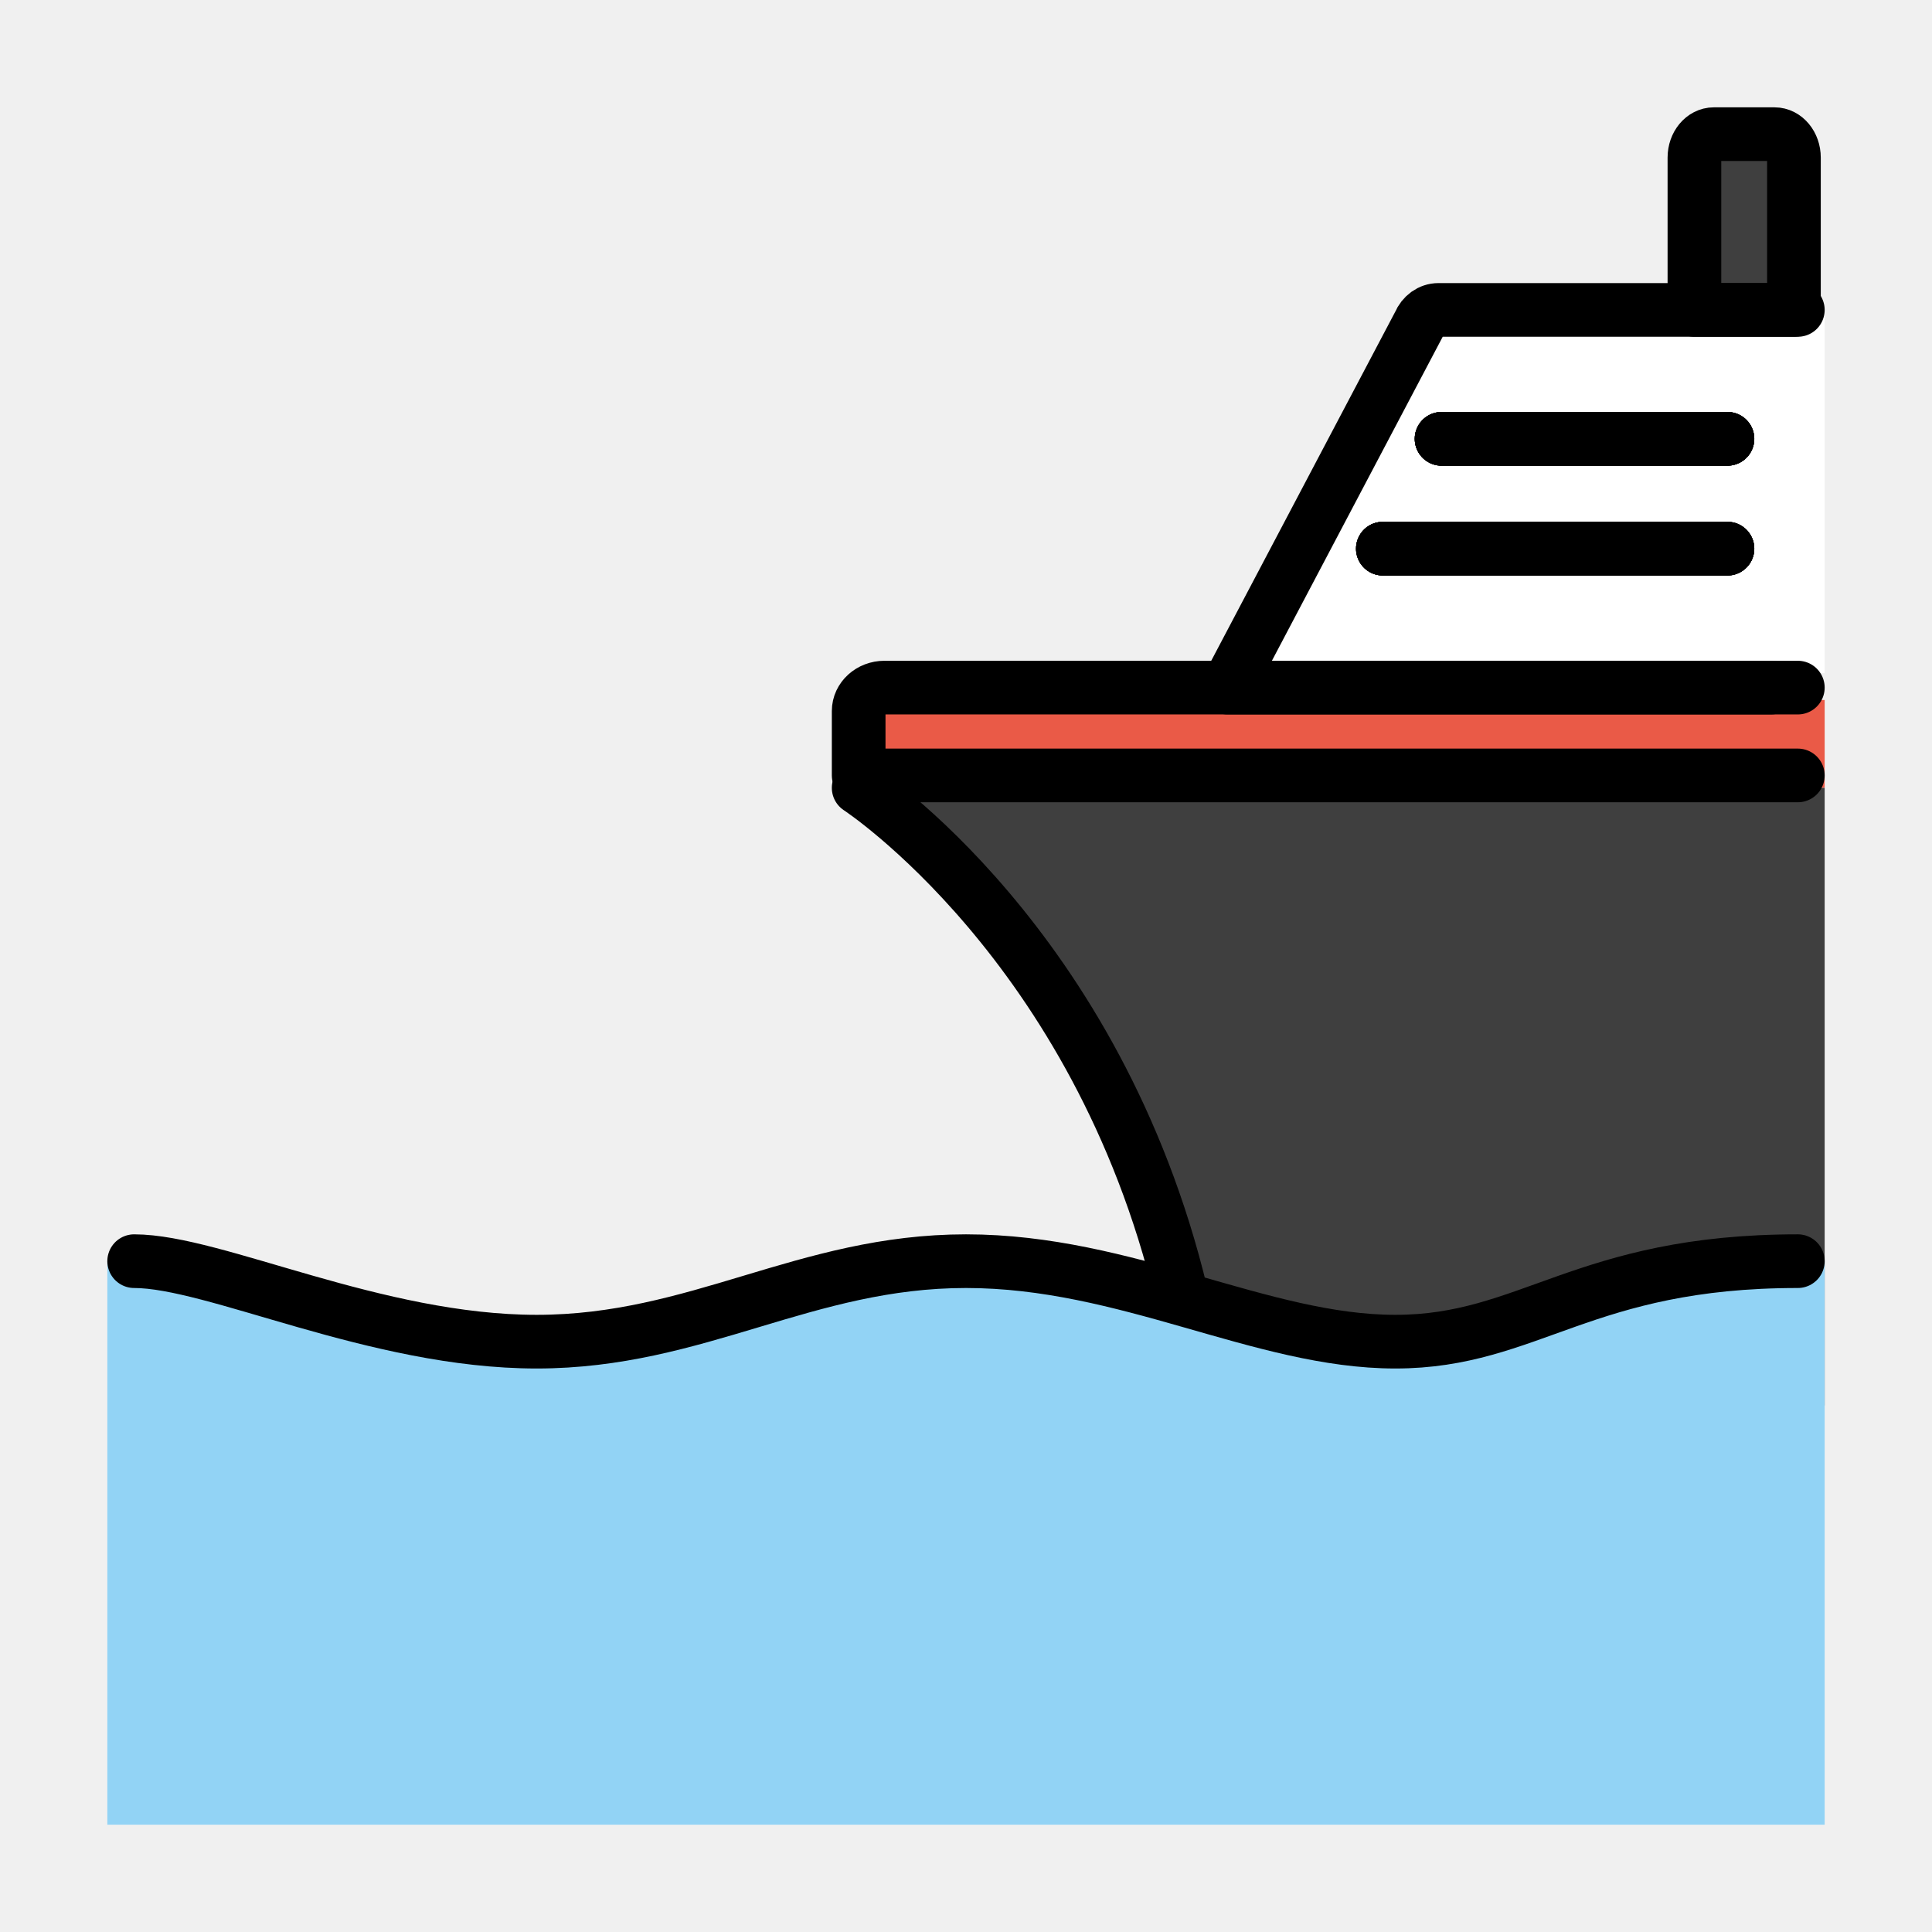
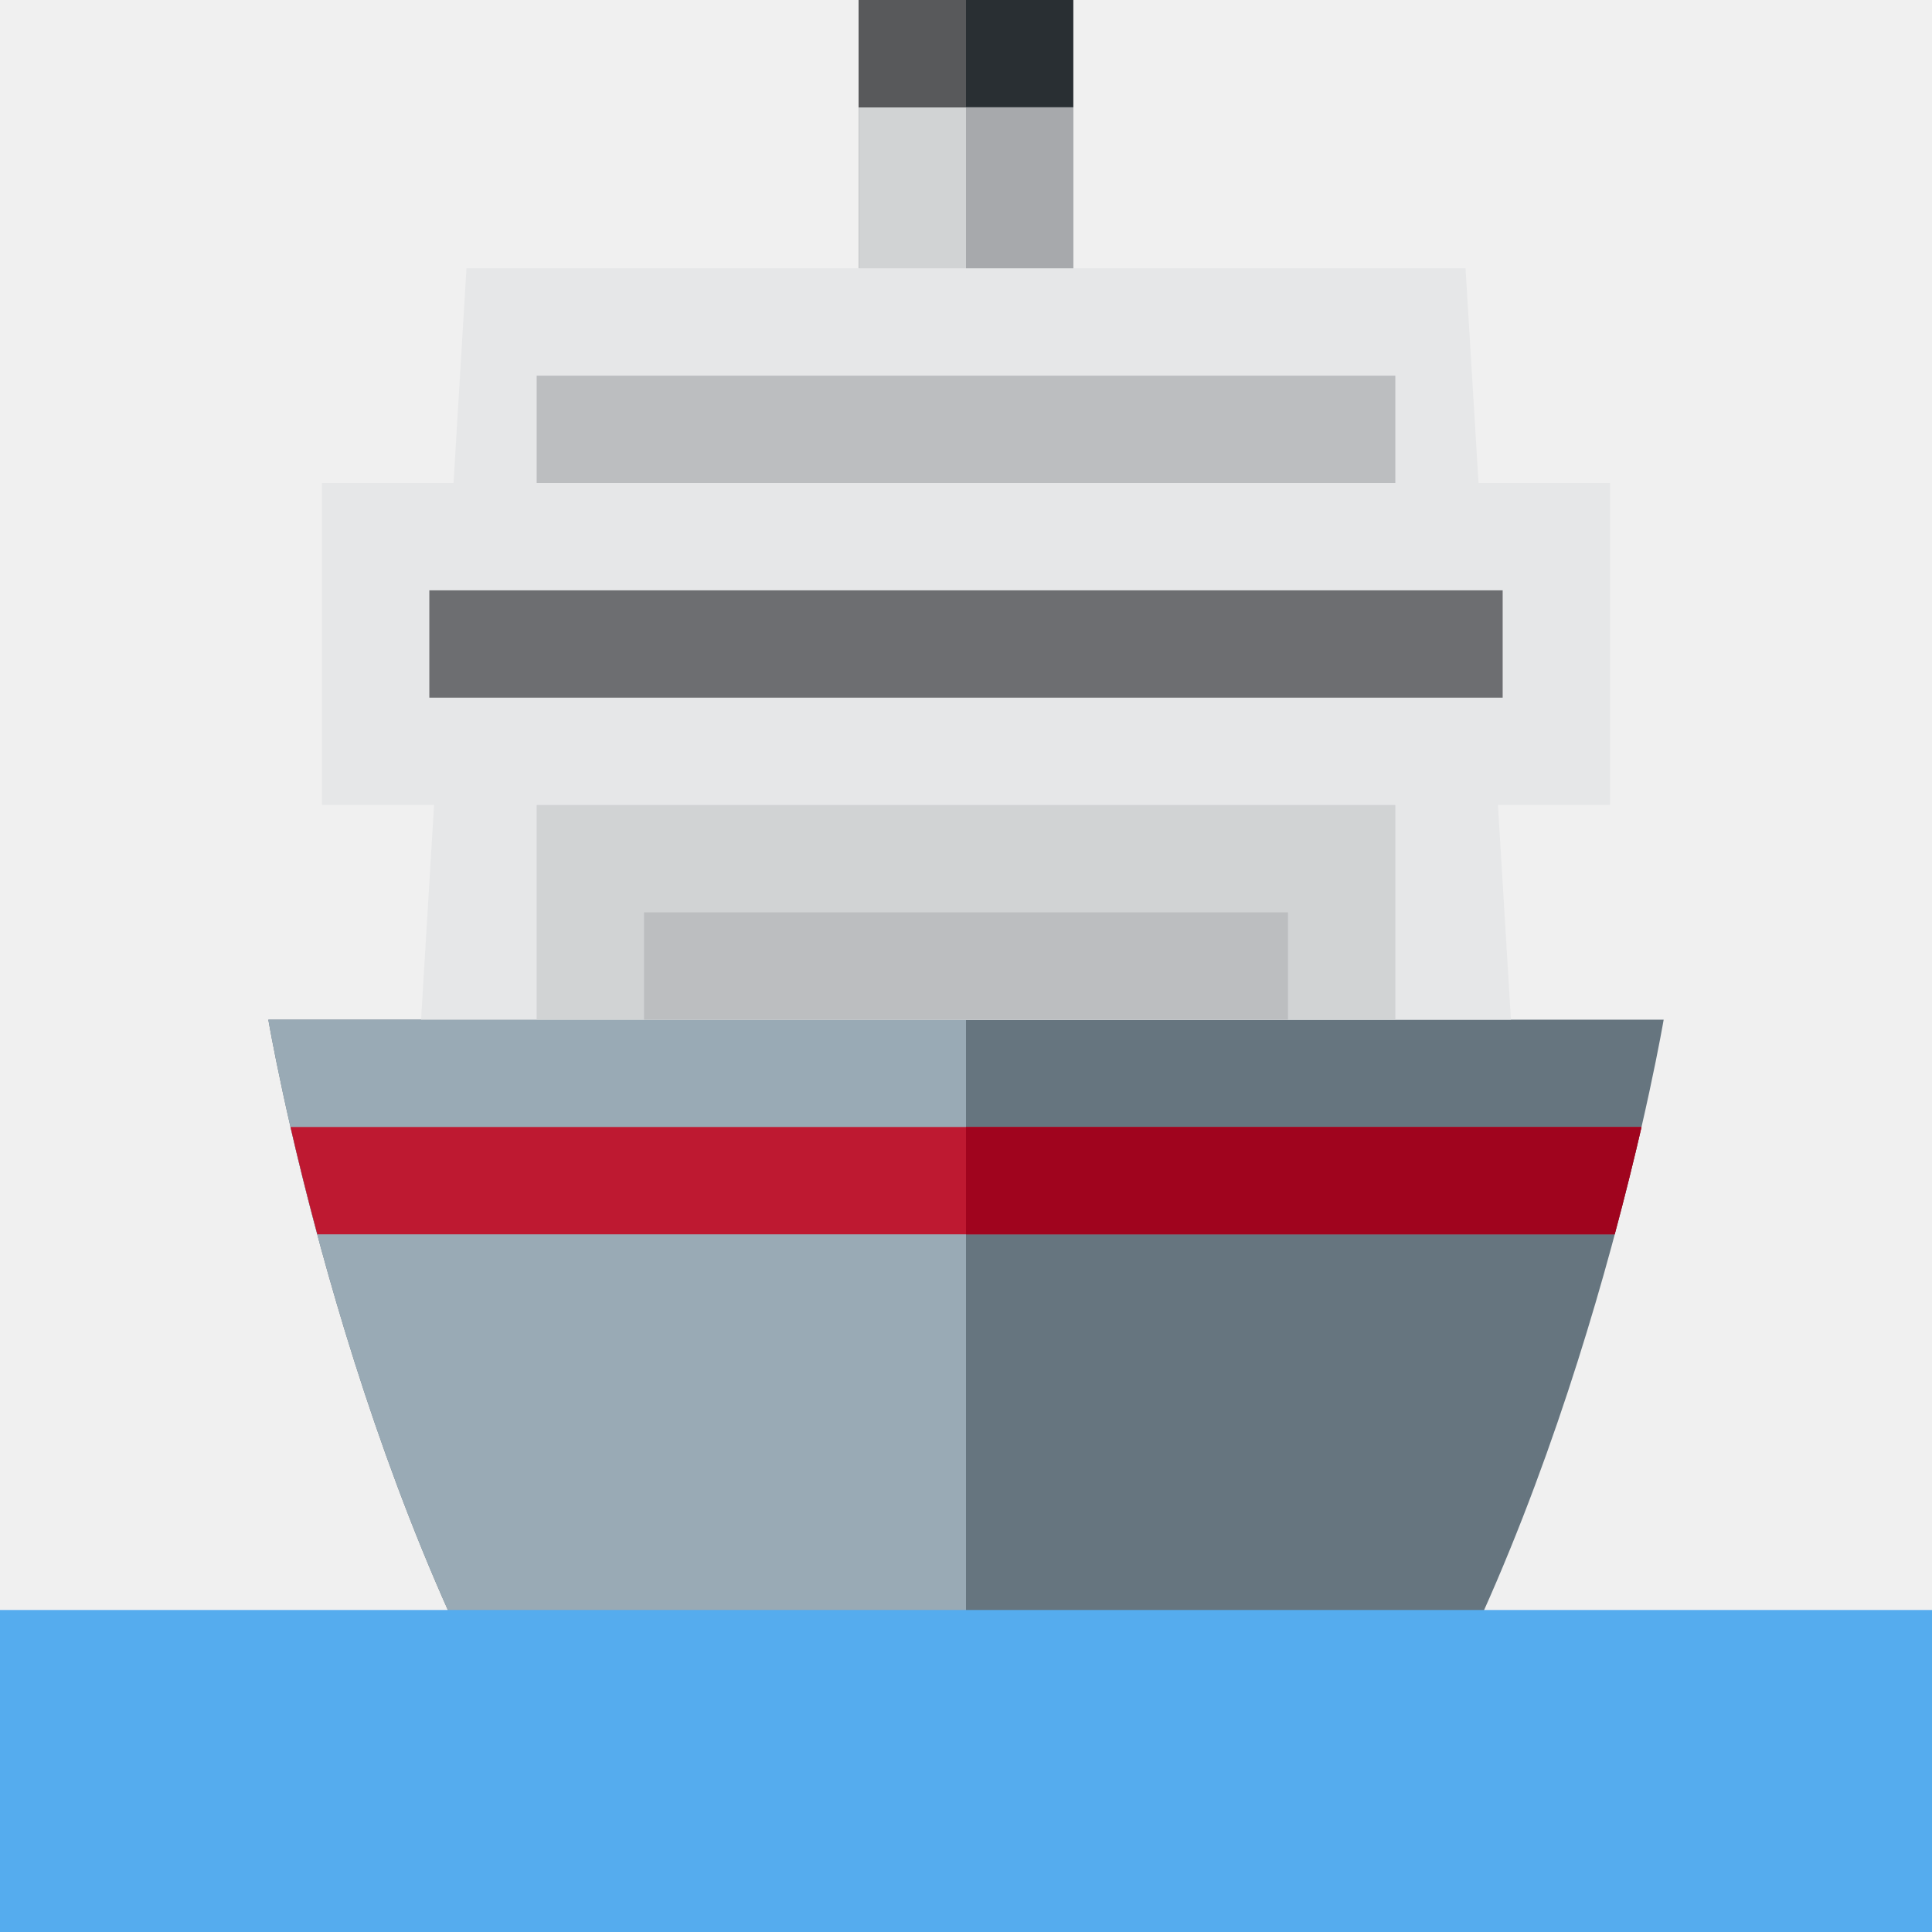
- <svg xmlns="http://www.w3.org/2000/svg" id="emoji" viewBox="0 0 72 72" version="1.1">
-   <g id="color">
-     <path fill="#EA5A47" d="M68,26.087H32.962c-0.531,0-0.962,0.391-0.962,0.873v2.4h36V26.087z" />
-     <path fill="#FFFFFF" d="M68,25.087H46.742l6.152-13.028c0.128-0.31,0.406-0.509,0.711-0.509H68" />
-     <path fill="#3F3F3F" d="M32,29.361c0,0,13.404,6.798,15.672,22.247c0.064,0.434,0.469,0.767,0.952,0.767H68V29.361" />
-     <path fill="#3F3F3F" d="M63.146,11.55V5.873C63.146,5.391,63.47,5,63.87,5h2.261c0.4,0,0.724,0.391,0.724,0.873 v5.677H63.146z" />
-     <path fill="#3F3F3F" d="M32,29.361c0,0,10.404,6.798,12.672,22.247c0.064,0.434,0.469,0.767,0.952,0.767H67" />
-     <path fill="#EA5A47" d="M67,25.625H32.962C32.431,25.625,32,26.016,32,26.498v2.4h35" />
-     <path fill="none" d="M67,26.087H45.742l7.152-14.028c0.128-0.31,0.406-0.509,0.711-0.509H68" />
-     <line x1="4" x2="4" y1="68" y2="48.235" fill="none" />
-     <line x1="69" x2="68" y1="48.235" y2="68" fill="none" />
-     <path fill="#92D3F5" d="M68,47v21H4V47h1c3,0,9,3,15,3s10-3,16-3s11,3,16,3s7-3,15-3H68z" />
-   </g>
-   <g id="hair" />
-   <g id="skin" />
-   <g id="skin-shadow" />
-   <g id="line">
-     <path fill="none" stroke="#000000" stroke-linecap="round" stroke-linejoin="round" stroke-miterlimit="10" stroke-width="2" d="M63.146,11.55V5.873C63.146,5.391,63.47,5,63.87,5h2.261c0.4,0,0.724,0.391,0.724,0.873v5.677H63.146z" />
-     <line x1="53.723" x2="64.377" y1="16.354" y2="16.354" fill="none" stroke="#000000" stroke-linecap="round" stroke-linejoin="round" stroke-miterlimit="10" stroke-width="2" />
-     <line x1="51.535" x2="64.377" y1="20.447" y2="20.447" fill="none" stroke="#000000" stroke-linecap="round" stroke-linejoin="round" stroke-miterlimit="10" stroke-width="2" />
-     <path fill="none" stroke="#000000" stroke-linecap="round" stroke-linejoin="round" stroke-miterlimit="10" stroke-width="2" d="M32,29.361c0,0,8.883,5.804,12.022,18.873" />
-     <line x1="53.723" x2="64.377" y1="16.354" y2="16.354" fill="none" stroke="#000000" stroke-linecap="round" stroke-linejoin="round" stroke-miterlimit="10" stroke-width="2" />
-     <line x1="51.535" x2="64.377" y1="20.447" y2="20.447" fill="none" stroke="#000000" stroke-linecap="round" stroke-linejoin="round" stroke-miterlimit="10" stroke-width="2" />
-     <path fill="none" stroke="#000000" stroke-linecap="round" stroke-linejoin="round" stroke-miterlimit="10" stroke-width="2" d="M67,25.625H32.962C32.431,25.625,32,26.016,32,26.498v2.4h35" />
-     <path fill="none" stroke="#000000" stroke-linecap="round" stroke-linejoin="round" stroke-miterlimit="10" stroke-width="2" d="M66,25.625H45.742l7.152-13.566c0.128-0.31,0.406-0.509,0.711-0.509H67" />
-     <line x1="53.723" x2="64.377" y1="16.354" y2="16.354" fill="none" stroke="#000000" stroke-linecap="round" stroke-linejoin="round" stroke-miterlimit="10" stroke-width="2" />
-     <line x1="51.535" x2="64.377" y1="20.447" y2="20.447" fill="none" stroke="#000000" stroke-linecap="round" stroke-linejoin="round" stroke-miterlimit="10" stroke-width="2" />
-     <line x1="53.723" x2="64.377" y1="16.354" y2="16.354" fill="none" stroke="#000000" stroke-linecap="round" stroke-linejoin="round" stroke-miterlimit="10" stroke-width="2" />
-     <line x1="51.535" x2="64.377" y1="20.447" y2="20.447" fill="none" stroke="#000000" stroke-linecap="round" stroke-linejoin="round" stroke-miterlimit="10" stroke-width="2" />
-     <path fill="none" stroke="#000000" stroke-linecap="round" stroke-linejoin="round" stroke-miterlimit="10" stroke-width="2" d="M5,47c3,0,9,3,15,3s10-3,16-3s11,3,16,3s7-3,15-3" />
-   </g>
+ <svg xmlns="http://www.w3.org/2000/svg" viewBox="0 0 36 36">
+   <path fill="#292F33" d="M16 0h4v5h-4z" />
+   <path fill="#D1D3D4" d="M16 2h4v4h-4z" />
+   <path fill="#A7A9AC" d="M18 2h2v4h-2z" />
+   <path fill="#66757F" d="M18 19H5s1.355 8 4.875 14C13.394 39 18 33 18 33s4.606 6 8.125 0C29.645 27 31 19 31 19H18z" />
+   <path fill="#99AAB5" d="M18 19H5s1.355 8 4.875 14C13.394 39 18 33 18 33V19z" />
+   <path fill="#55ACEE" d="M0 30h36v6H0z" />
+   <path fill="#E6E7E8" d="M30 9h-2.45l-.242-4H8.692l-.241 4H6v6h2.088l-.242 4h20.308l-.242-4H30z" />
+   <path fill="#D1D3D4" d="M10 15h16v4H10z" />
+   <path fill="#6D6E71" d="M8 11h20v2H8z" />
+   <path fill="#BCBEC0" d="M10 7h16v2H10z" />
+   <path fill="#BE1931" d="M5.913 23h24.174c.201-.747.368-1.427.5-2H5.413c.132.573.299 1.253.5 2z" />
+   <path fill="#A0041E" d="M18 23h12.087c.201-.747.368-1.427.5-2H18v2z" />
+   <path fill="#BCBEC0" d="M12 17h12v2H12z" />
+   <path fill="#58595B" d="M16 0h2v2h-2z" />
</svg>
